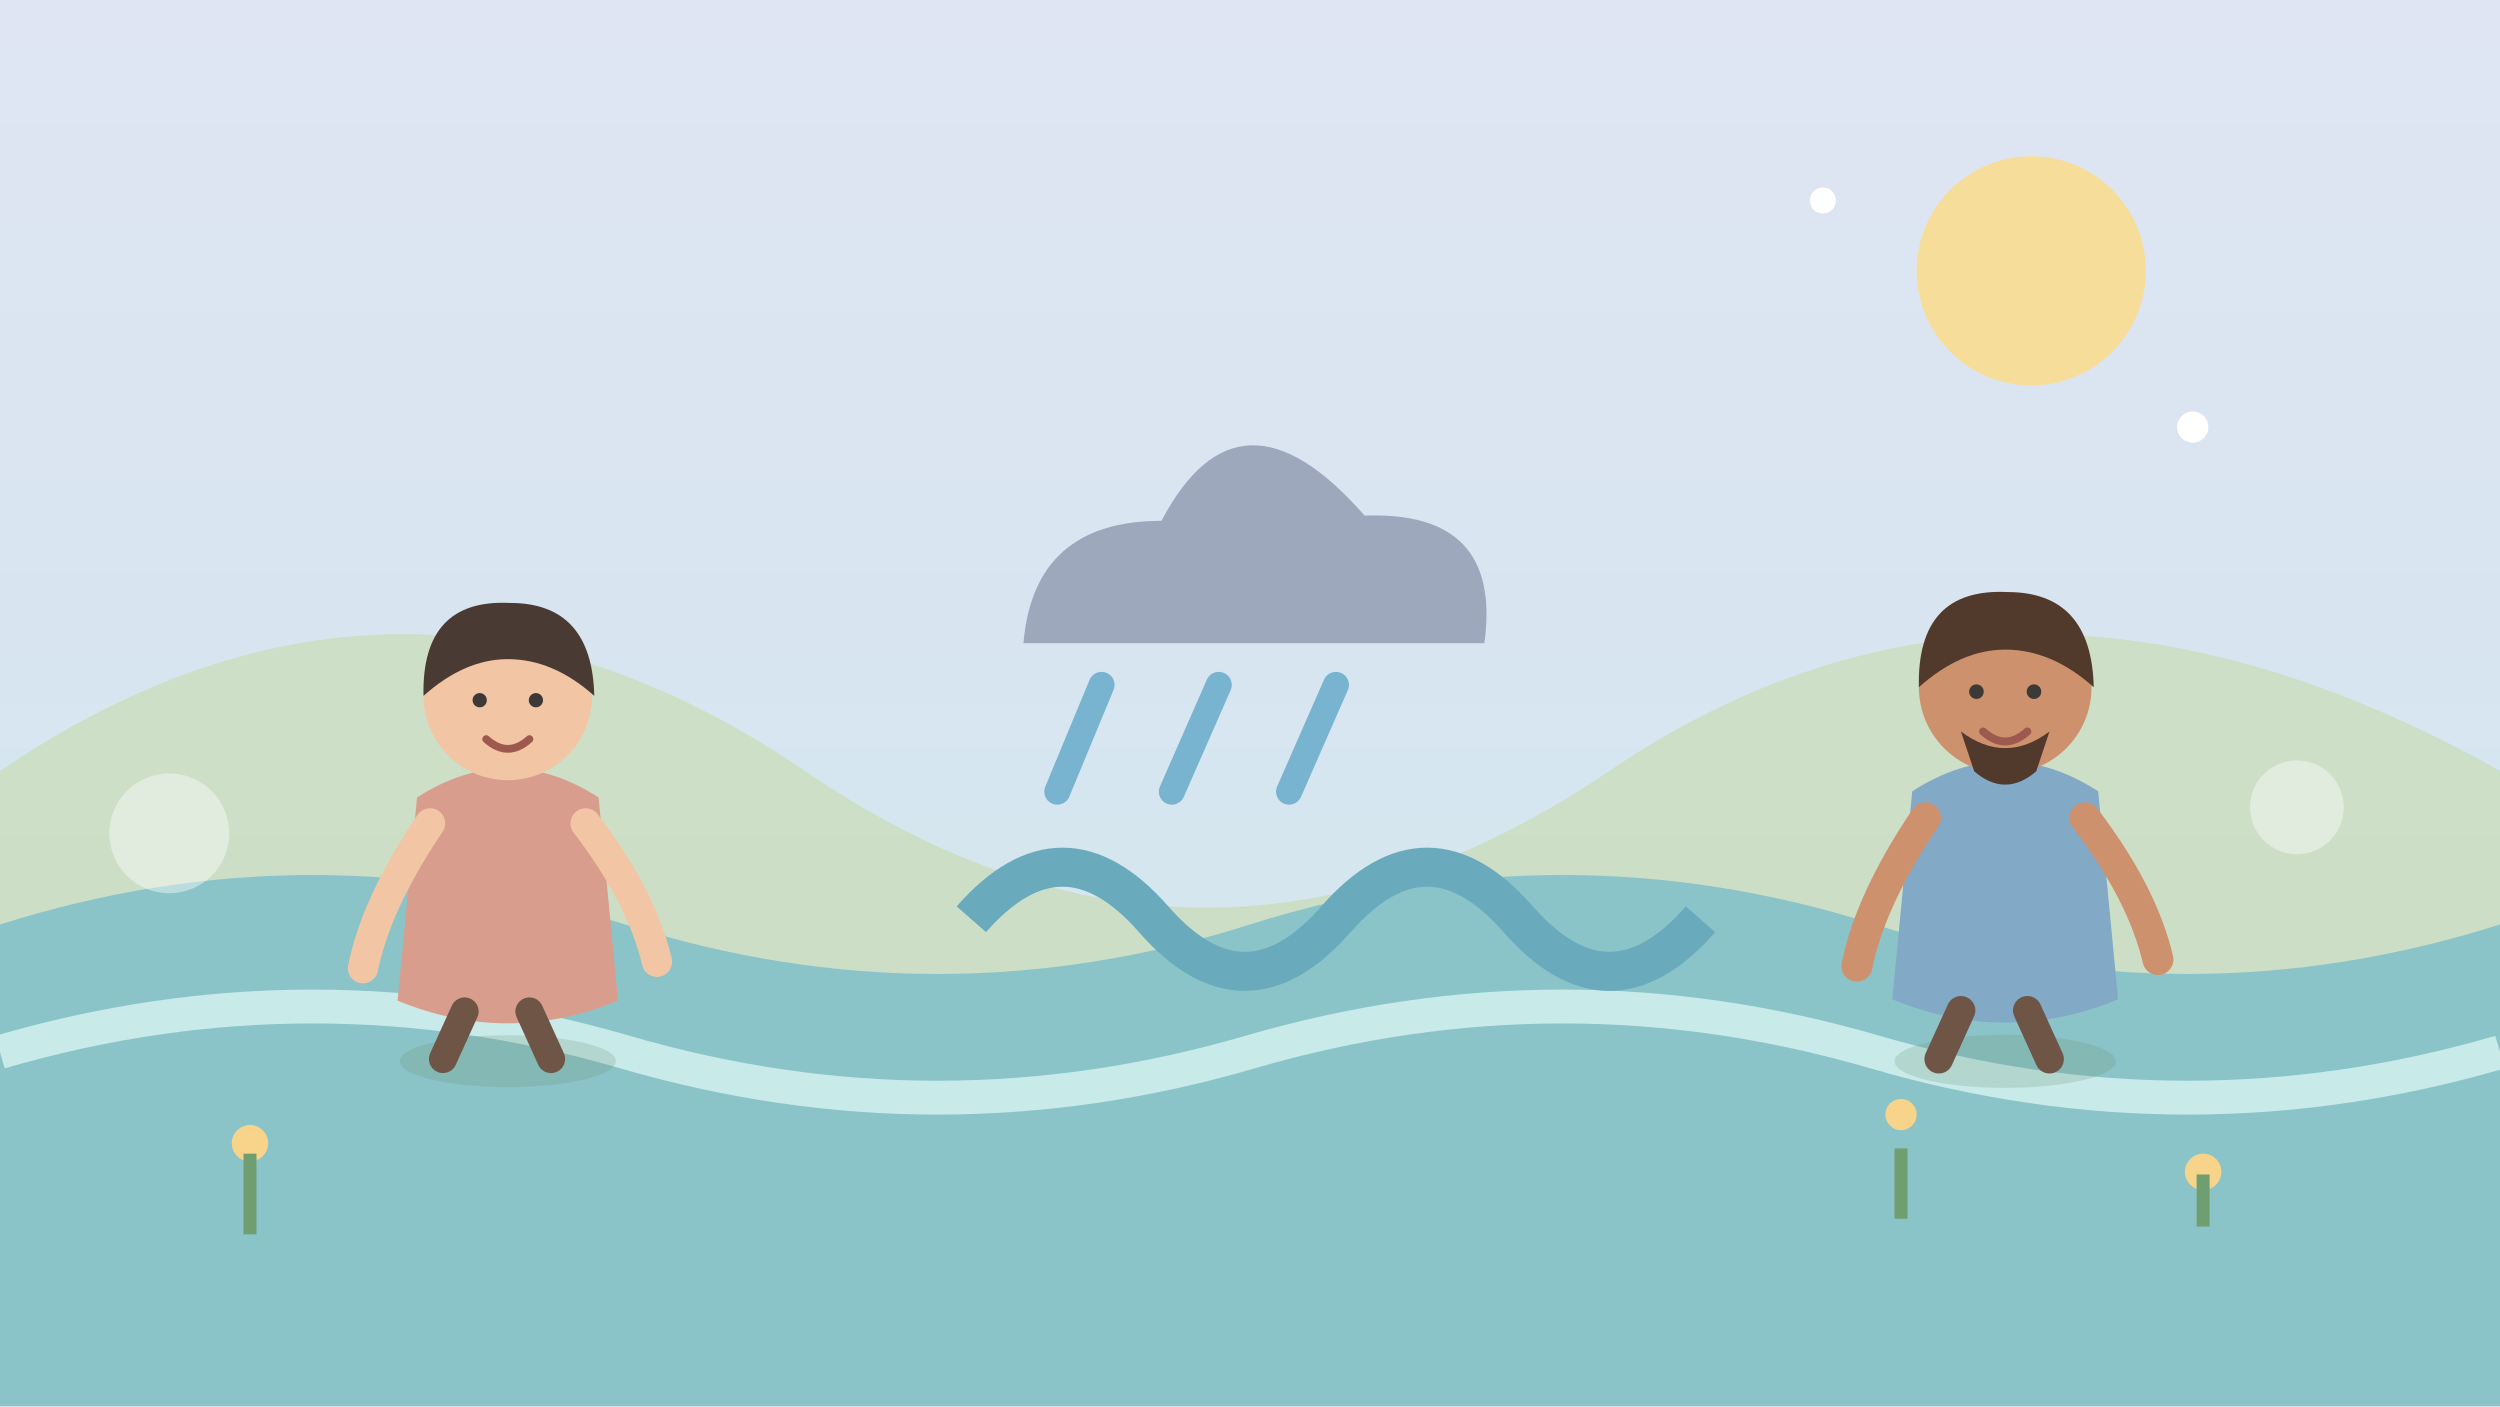
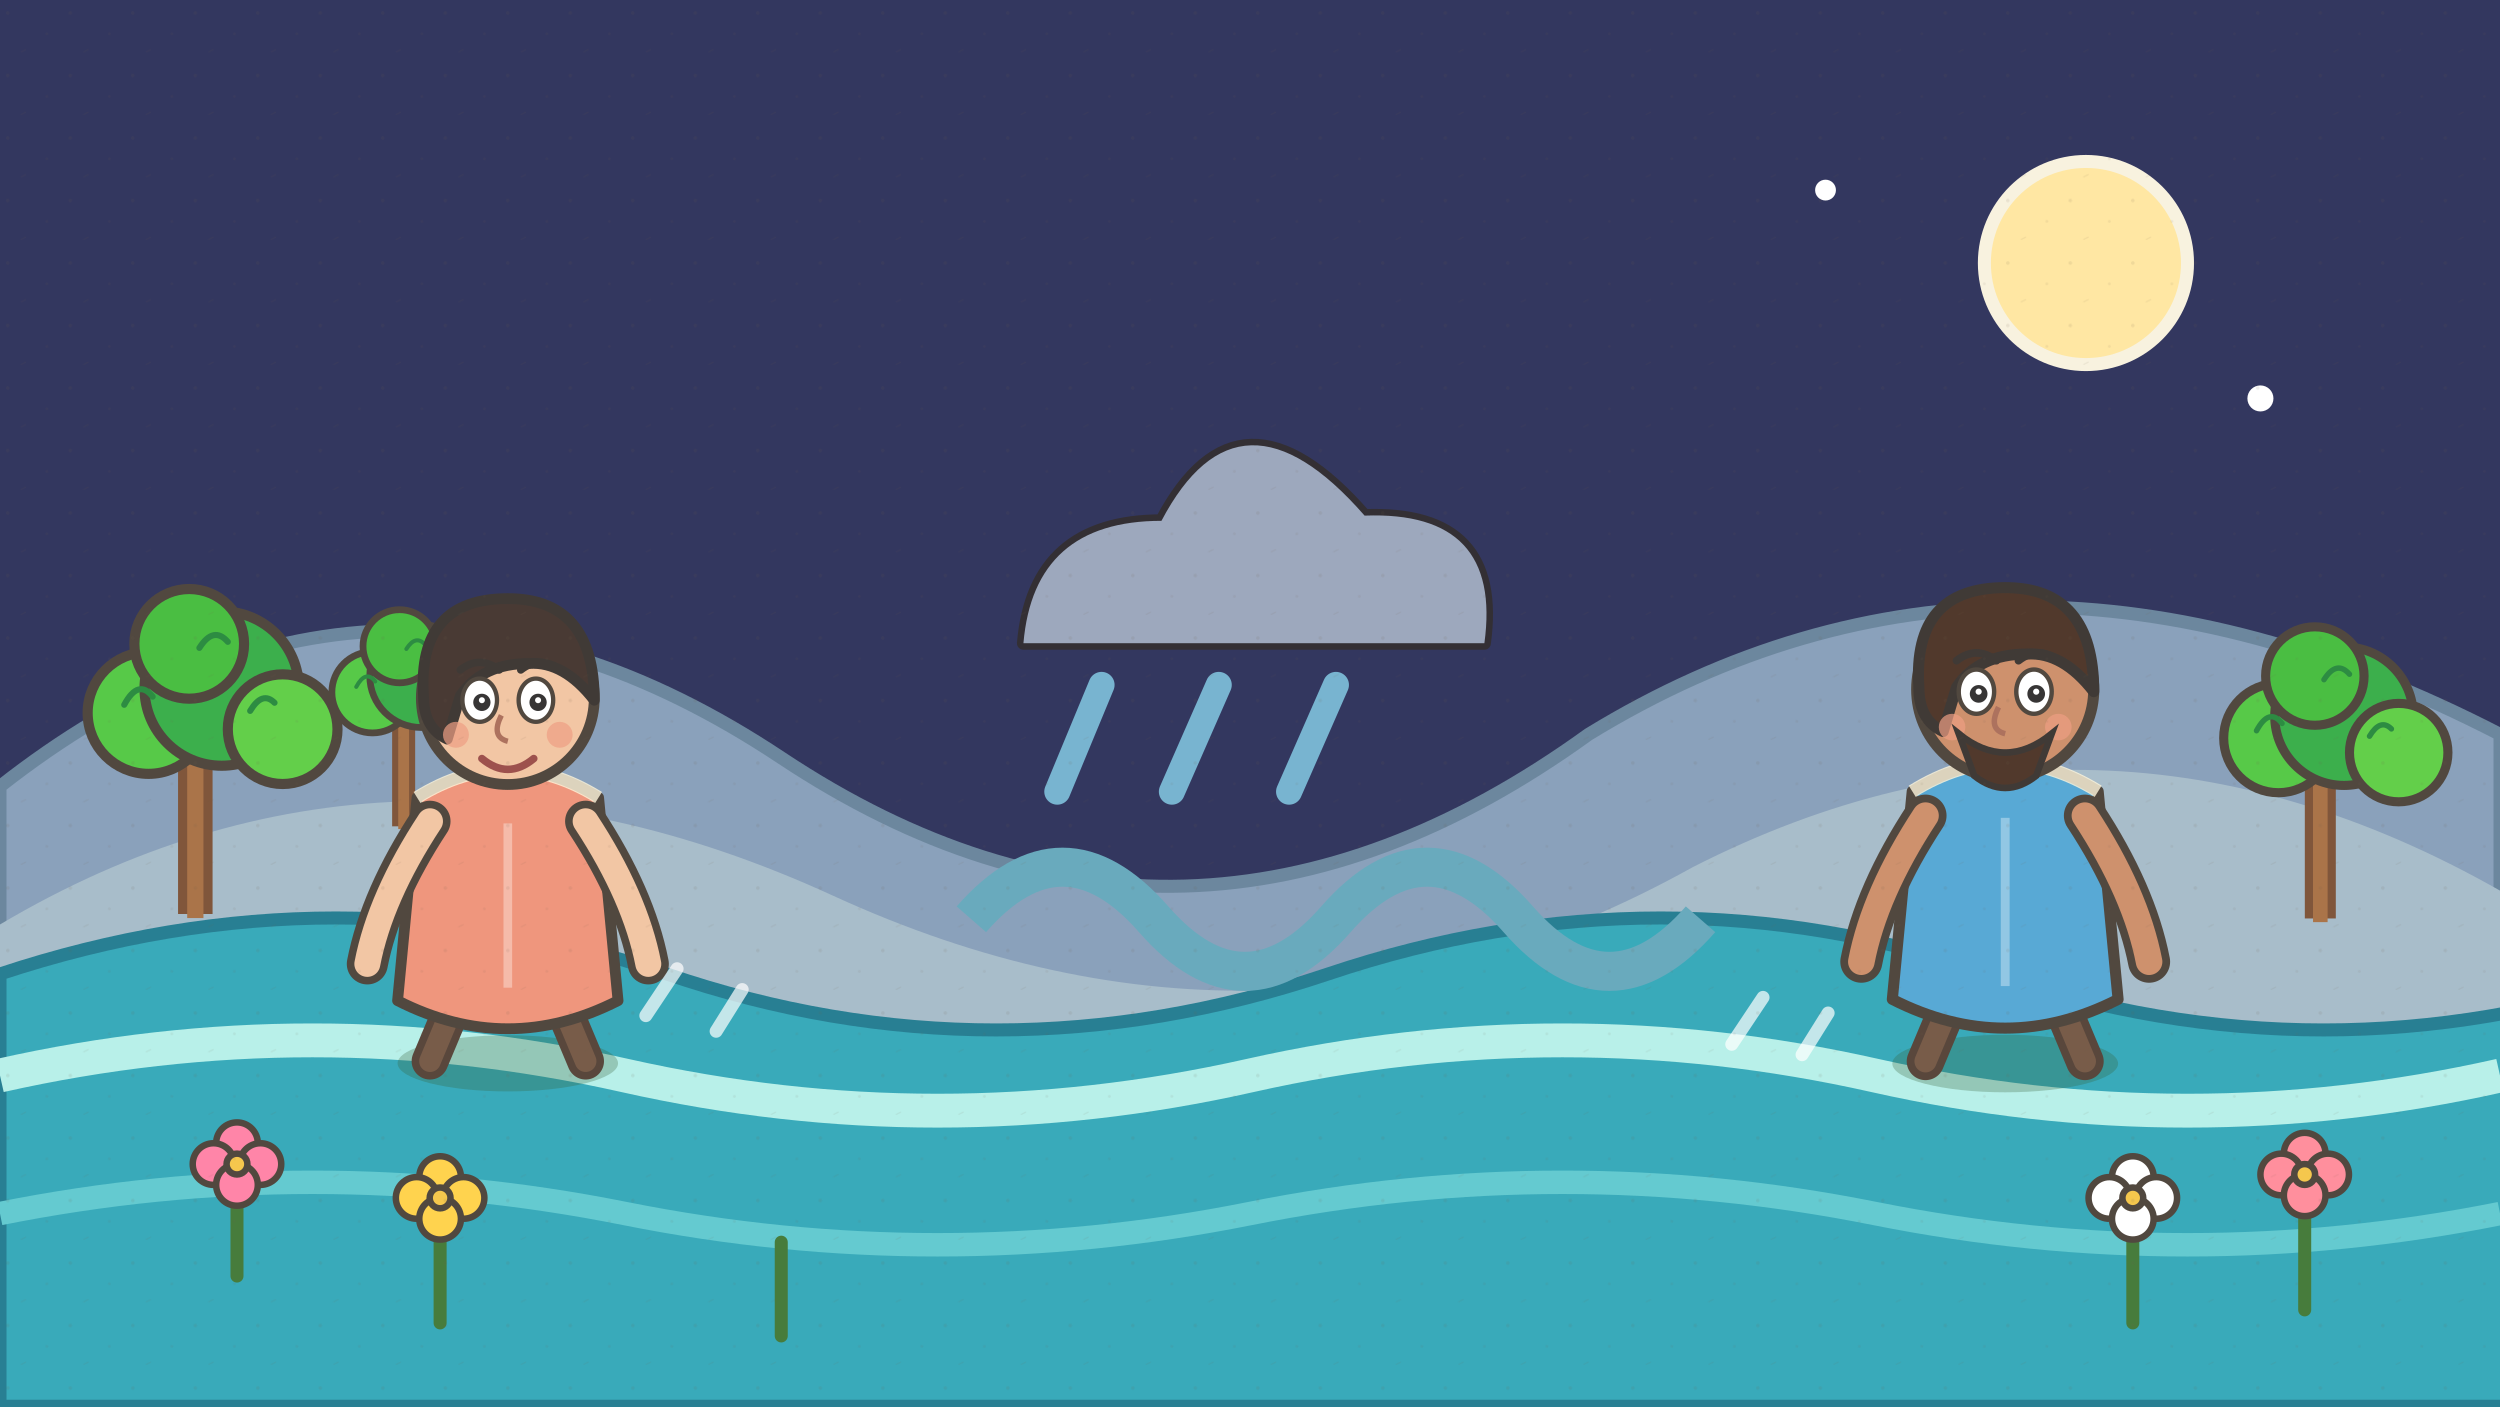
<svg xmlns="http://www.w3.org/2000/svg" viewBox="0 0 960 540">
  <defs>
-     <linearGradient id="sky" x2="0" y2="1">
-       <stop stop-color="#dfe5f3" />
-       <stop offset="1" stop-color="#cfe6ed" />
-     </linearGradient>
+     <pattern id="paper" width="24" height="24" patternUnits="userSpaceOnUse">
+       <circle cx="3" cy="5" r=".7" fill="#6f5d4b" opacity=".22" />
+       <circle cx="18" cy="13" r=".55" fill="#6f5d4b" opacity=".18" />
+       <path d="M8 20l2-1" stroke="#6f5d4b" stroke-width=".5" opacity=".18" />
+     </pattern>
  </defs>
-   <rect width="960" height="540" fill="url(#sky)" />
-   <circle cx="780" cy="104" r="44" fill="#f6de9a" />
-   <circle cx="700" cy="77" r="5" fill="#fff" />
-   <circle cx="842" cy="164" r="6" fill="#fff" />
-   <path d="M0 296q155-105 309 0t309 0 342 0v137H0z" fill="#c6dbaa" opacity=".6" />
-   <path d="M0 355q120-38 240 0t240 0 240 0 240 0v185H0z" fill="#8ac4c8" />
-   <path d="M0 404q120-35 240 0t240 0 240 0 240 0" fill="none" stroke="#c8ebea" stroke-width="13" />
-   <g>
-     <path d="M393 247q4-47 53-47 30-57 78-2 53-2 46 49z" fill="#9da8bd" />
-     <path d="M423 263l-17 41m62-41-18 41m63-41-18 41" stroke="#78b4d0" stroke-width="10" stroke-linecap="round" />
-     <path d="M373 353q35-40 70 0t70 0t70 0t70 0" fill="none" stroke="#69aabd" stroke-width="15" />
+   <rect width="960" height="540" fill="#33375f" />
+   <circle cx="801" cy="101" r="39" fill="#ffe7a3" stroke="#f8f2df" stroke-width="5" />
+   <circle cx="701" cy="73" r="4" fill="#fff" />
+   <circle cx="868" cy="153" r="5" fill="#fff" />
+   <path d="M0 302Q145 188 300 291T610 282Q770 184 960 282V423H0Z" fill="#8aa1bb" stroke="#6c879e" stroke-width="5" />
+   <path d="M0 355Q150 266 320 344T650 333Q805 254 960 342V446H0Z" fill="#a8bdca" />
+   <g transform="translate(75 280) scale(0.78)" stroke="#51483f" stroke-width="5" stroke-linejoin="round">
+     <path d="M0 5v86" stroke="#80563b" stroke-width="17" />
+     <path d="M0 6v87" stroke="#aa7449" stroke-width="8" />
+     <circle cx="-23" cy="-8" r="30" fill="#57c948" />
+     <circle cx="13" cy="-20" r="38" fill="#3caf4c" />
+     <circle cx="43" cy="0" r="27" fill="#63cf4a" />
+     <circle cx="-3" cy="-42" r="27" fill="#4abe42" />
+     <path d="M-35-12q7-13 14-4m23-24q7-11 14-3m11 34q6-10 12-4" fill="none" stroke="#2d8c42" stroke-width="3" stroke-linecap="round" />
+   </g>
+   <g transform="translate(891 289) scale(0.7)" stroke="#51483f" stroke-width="5" stroke-linejoin="round">
+     <path d="M0 5v86" stroke="#80563b" stroke-width="17" />
+     <path d="M0 6v87" stroke="#aa7449" stroke-width="8" />
+     <circle cx="-23" cy="-8" r="30" fill="#57c948" />
+     <circle cx="13" cy="-20" r="38" fill="#3caf4c" />
+     <circle cx="43" cy="0" r="27" fill="#63cf4a" />
+     <circle cx="-3" cy="-42" r="27" fill="#4abe42" />
+     <path d="M-35-12q7-13 14-4m23-24q7-11 14-3m11 34q6-10 12-4" fill="none" stroke="#2d8c42" stroke-width="3" stroke-linecap="round" />
+   </g>
+   <g transform="translate(155 270) scale(0.52)" stroke="#51483f" stroke-width="5" stroke-linejoin="round">
+     <path d="M0 5v86" stroke="#80563b" stroke-width="17" />
+     <path d="M0 6v87" stroke="#aa7449" stroke-width="8" />
+     <circle cx="-23" cy="-8" r="30" fill="#57c948" />
+     <circle cx="13" cy="-20" r="38" fill="#3caf4c" />
+     <circle cx="43" cy="0" r="27" fill="#63cf4a" />
+     <circle cx="-3" cy="-42" r="27" fill="#4abe42" />
+     <path d="M-35-12q7-13 14-4m23-24q7-11 14-3m11 34q6-10 12-4" fill="none" stroke="#2d8c42" stroke-width="3" stroke-linecap="round" />
+   </g>
+   <path d="M0 374Q130 331 256 374T510 374T765 374T1020 374V540H0Z" fill="#39aaba" stroke="#287f93" stroke-width="5" />
+   <path d="M0 413q120-27 240 0t240 0 240 0 240 0" fill="none" stroke="#b8f0e9" stroke-width="13" />
+   <path d="M0 466q120-24 240 0t240 0 240 0 240 0" fill="none" stroke="#64cad0" stroke-width="9" />
+   <g stroke="#332f34" stroke-width="5" stroke-linejoin="round" paint-order="stroke fill">
+     <g>
+       <path d="M393 247q4-47 53-47 30-57 78-2 53-2 46 49z" fill="#9da8bd" />
+       <path d="M423 263l-17 41m62-41-18 41m63-41-18 41" stroke="#78b4d0" stroke-width="10" stroke-linecap="round" />
+       <path d="M373 353q35-40 70 0t70 0t70 0t70 0" fill="none" stroke="#69aabd" stroke-width="15" />
+     </g>
  </g>
  <g transform="translate(195 405) scale(0.83)">
-     <ellipse cx="0" cy="3" rx="50" ry="12" fill="#698f6f" opacity=".22" />
-     <path d="M-42-119 Q0-146 42-119 L51-25 Q0-4-51-25Z" fill="#d99d8d" />
-     <path d="M-36-107 Q-61-70-67-40 M36-107 Q62-73 69-43" fill="none" stroke="#f2c6a4" stroke-width="14" stroke-linecap="round" />
-     <path d="M-20-20l-10 22m40-22 10 22" fill="none" stroke="#6f5546" stroke-width="13" stroke-linecap="round" />
-     <circle cx="0" cy="-166" r="39" fill="#f2c6a4" />
-     <path d="M-39-166Q-40-211 1-209q38 0 39 43-19-17-40-17-20 0-39 17" fill="#493a34" />
-     <circle cx="-13" cy="-164" r="3.3" fill="#3c3937" />
-     <circle cx="13" cy="-164" r="3.3" fill="#3c3937" />
-     <path d="M-10-146q10 9 20 0" fill="none" stroke="#9d594d" stroke-width="3.6" stroke-linecap="round" />
+     <ellipse cx="0" cy="4" rx="51" ry="13" fill="#365d36" opacity=".28" />
+     <path d="M-23-28l-13 31m59-31L36 3" fill="none" stroke="#59473c" stroke-width="17" stroke-linecap="round" />
+     <path d="M-23-28l-13 31m59-31L36 3" fill="none" stroke="#785c49" stroke-width="10" stroke-linecap="round" />
+     <path d="M-42-119Q0-145 42-119L51-25Q0 1-51-25Z" fill="#ef967d" stroke="#51483f" stroke-width="5" stroke-linejoin="round" />
+     <path d="M-36-108Q-59-73-65-42M36-108Q59-73 65-42" fill="none" stroke="#51483f" stroke-width="19" stroke-linecap="round" />
+     <path d="M-36-108Q-59-73-65-42M36-108Q59-73 65-42" fill="none" stroke="#f2c6a4" stroke-width="12" stroke-linecap="round" />
+     <path d="M-42-119Q0-145 42-119" fill="none" stroke="#fff6dc" stroke-width="6" opacity=".8" />
+     <circle cx="0" cy="-165" r="40" fill="#f2c6a4" stroke="#51483f" stroke-width="5" />
+     <path d="M-39-166Q-42-211 0-211Q40-211 40-164Q26-182 10-181Q-12-181-22-166L-28-146Q-39-151-39-166Z" fill="#493a34" stroke="#403a36" stroke-width="5" stroke-linejoin="round" />
+     <ellipse cx="-13" cy="-164" rx="8" ry="10" fill="#fff" stroke="#51483f" stroke-width="2" />
+     <ellipse cx="13" cy="-164" rx="8" ry="10" fill="#fff" stroke="#51483f" stroke-width="2" />
+     <circle cx="-12" cy="-163" r="4" fill="#373535" />
+     <circle cx="14" cy="-163" r="4" fill="#373535" />
+     <circle cx="-12" cy="-164" r="1.4" fill="#fff" />
+     <circle cx="14" cy="-164" r="1.4" fill="#fff" />
+     <path d="M-22-178q9-7 18 0m10 0q9-7 18 0" fill="none" stroke="#403a36" stroke-width="3.5" stroke-linecap="round" />
+     <path d="M-3-157q-5 10 3 12" fill="none" stroke="#ad725e" stroke-width="2.5" />
+     <circle cx="-24" cy="-148" r="6" fill="#ee9e83" opacity=".7" />
+     <circle cx="24" cy="-148" r="6" fill="#ee9e83" opacity=".7" />
+     <path d="M-12-137Q0-127 12-137" fill="none" stroke="#9d514d" stroke-width="3.5" stroke-linecap="round" />
+     <path d="M0-107v76" stroke="#fff" stroke-width="4" opacity=".35" />
  </g>
  <g transform="translate(770 405) scale(0.85)">
-     <ellipse cx="0" cy="3" rx="50" ry="12" fill="#698f6f" opacity=".22" />
-     <path d="M-42-119 Q0-146 42-119 L51-25 Q0-4-51-25Z" fill="#82a9c6" />
-     <path d="M-36-107 Q-61-70-67-40 M36-107 Q62-73 69-43" fill="none" stroke="#ce916d" stroke-width="14" stroke-linecap="round" />
-     <path d="M-20-20l-10 22m40-22 10 22" fill="none" stroke="#6f5546" stroke-width="13" stroke-linecap="round" />
-     <circle cx="0" cy="-166" r="39" fill="#ce916d" />
-     <path d="M-39-166Q-40-211 1-209q38 0 39 43-19-17-40-17-20 0-39 17" fill="#51392c" />
-     <circle cx="-13" cy="-164" r="3.3" fill="#3c3937" />
-     <circle cx="13" cy="-164" r="3.3" fill="#3c3937" />
-     <path d="M-10-146q10 9 20 0" fill="none" stroke="#9d594d" stroke-width="3.6" stroke-linecap="round" />
-     <path d="M-20-146Q0-131 20-146L14-128Q0-116-14-128Z" fill="#51392c" />
+     <ellipse cx="0" cy="4" rx="51" ry="13" fill="#365d36" opacity=".28" />
+     <path d="M-23-28l-13 31m59-31L36 3" fill="none" stroke="#59473c" stroke-width="17" stroke-linecap="round" />
+     <path d="M-23-28l-13 31m59-31L36 3" fill="none" stroke="#785c49" stroke-width="10" stroke-linecap="round" />
+     <path d="M-42-119Q0-145 42-119L51-25Q0 1-51-25Z" fill="#58a9d5" stroke="#51483f" stroke-width="5" stroke-linejoin="round" />
+     <path d="M-36-108Q-59-73-65-42M36-108Q59-73 65-42" fill="none" stroke="#51483f" stroke-width="19" stroke-linecap="round" />
+     <path d="M-36-108Q-59-73-65-42M36-108Q59-73 65-42" fill="none" stroke="#ce916d" stroke-width="12" stroke-linecap="round" />
+     <path d="M-42-119Q0-145 42-119" fill="none" stroke="#fff6dc" stroke-width="6" opacity=".8" />
+     <circle cx="0" cy="-165" r="40" fill="#ce916d" stroke="#51483f" stroke-width="5" />
+     <path d="M-39-166Q-42-211 0-211Q40-211 40-164Q26-182 10-181Q-12-181-22-166L-28-146Q-39-151-39-166Z" fill="#51392c" stroke="#403a36" stroke-width="5" stroke-linejoin="round" />
+     <ellipse cx="-13" cy="-164" rx="8" ry="10" fill="#fff" stroke="#51483f" stroke-width="2" />
+     <ellipse cx="13" cy="-164" rx="8" ry="10" fill="#fff" stroke="#51483f" stroke-width="2" />
+     <circle cx="-12" cy="-163" r="4" fill="#373535" />
+     <circle cx="14" cy="-163" r="4" fill="#373535" />
+     <circle cx="-12" cy="-164" r="1.4" fill="#fff" />
+     <circle cx="14" cy="-164" r="1.4" fill="#fff" />
+     <path d="M-22-178q9-7 18 0m10 0q9-7 18 0" fill="none" stroke="#403a36" stroke-width="3.5" stroke-linecap="round" />
+     <path d="M-3-157q-5 10 3 12" fill="none" stroke="#ad725e" stroke-width="2.5" />
+     <circle cx="-24" cy="-148" r="6" fill="#ee9e83" opacity=".7" />
+     <circle cx="24" cy="-148" r="6" fill="#ee9e83" opacity=".7" />
+     <path d="M-12-137Q0-127 12-137" fill="none" stroke="#9d514d" stroke-width="3.5" stroke-linecap="round" />
+     <path d="M-21-145Q0-128 21-145L14-126Q0-115-14-126Z" fill="#51392c" stroke="#403a36" stroke-width="3" />
+     <path d="M0-107v76" stroke="#fff" stroke-width="4" opacity=".35" />
  </g>
-   <g fill="#f8d38a">
-     <circle cx="96" cy="439" r="7" />
-     <circle cx="846" cy="450" r="7" />
-     <circle cx="730" cy="428" r="6" />
+   <g stroke="#477c3c" stroke-width="5" stroke-linecap="round">
+     <path d="M91 490v-43m78 61v-48m650 48v-49m66 44v-37m-585 47v-36" />
  </g>
-   <g stroke="#6f9f70" stroke-width="5">
-     <path d="M96 474v-31m750 28v-20m-116 17v-27" />
+   <g stroke="#51483f" stroke-width="2.5">
+     <g fill="#ff85a8">
+       <circle cx="91" cy="439" r="8" />
+       <circle cx="82" cy="447" r="8" />
+       <circle cx="100" cy="447" r="8" />
+       <circle cx="91" cy="455" r="8" />
+     </g>
+     <g fill="#ffd34e">
+       <circle cx="169" cy="452" r="8" />
+       <circle cx="160" cy="460" r="8" />
+       <circle cx="178" cy="460" r="8" />
+       <circle cx="169" cy="468" r="8" />
+     </g>
+     <g fill="#fff">
+       <circle cx="819" cy="452" r="8" />
+       <circle cx="810" cy="460" r="8" />
+       <circle cx="828" cy="460" r="8" />
+       <circle cx="819" cy="468" r="8" />
+     </g>
+     <g fill="#ff8f9d">
+       <circle cx="885" cy="443" r="8" />
+       <circle cx="876" cy="451" r="8" />
+       <circle cx="894" cy="451" r="8" />
+       <circle cx="885" cy="459" r="8" />
+     </g>
+     <circle cx="91" cy="447" r="4" fill="#f5c74d" />
+     <circle cx="169" cy="460" r="4" fill="#f5c74d" />
+     <circle cx="819" cy="460" r="4" fill="#f5c74d" />
+     <circle cx="885" cy="451" r="4" fill="#f5c74d" />
  </g>
-   <g fill="#fff" opacity=".42">
-     <circle cx="65" cy="320" r="23" />
-     <circle cx="882" cy="310" r="18" />
+   <g fill="none" stroke="#fff" stroke-width="5" stroke-linecap="round" opacity=".7">
+     <path d="M248 390l12-18m15 24 10-16m380 21 12-18m15 22 10-16" />
  </g>
+   <rect width="960" height="540" fill="url(#paper)" opacity=".48" pointer-events="none" />
</svg>
